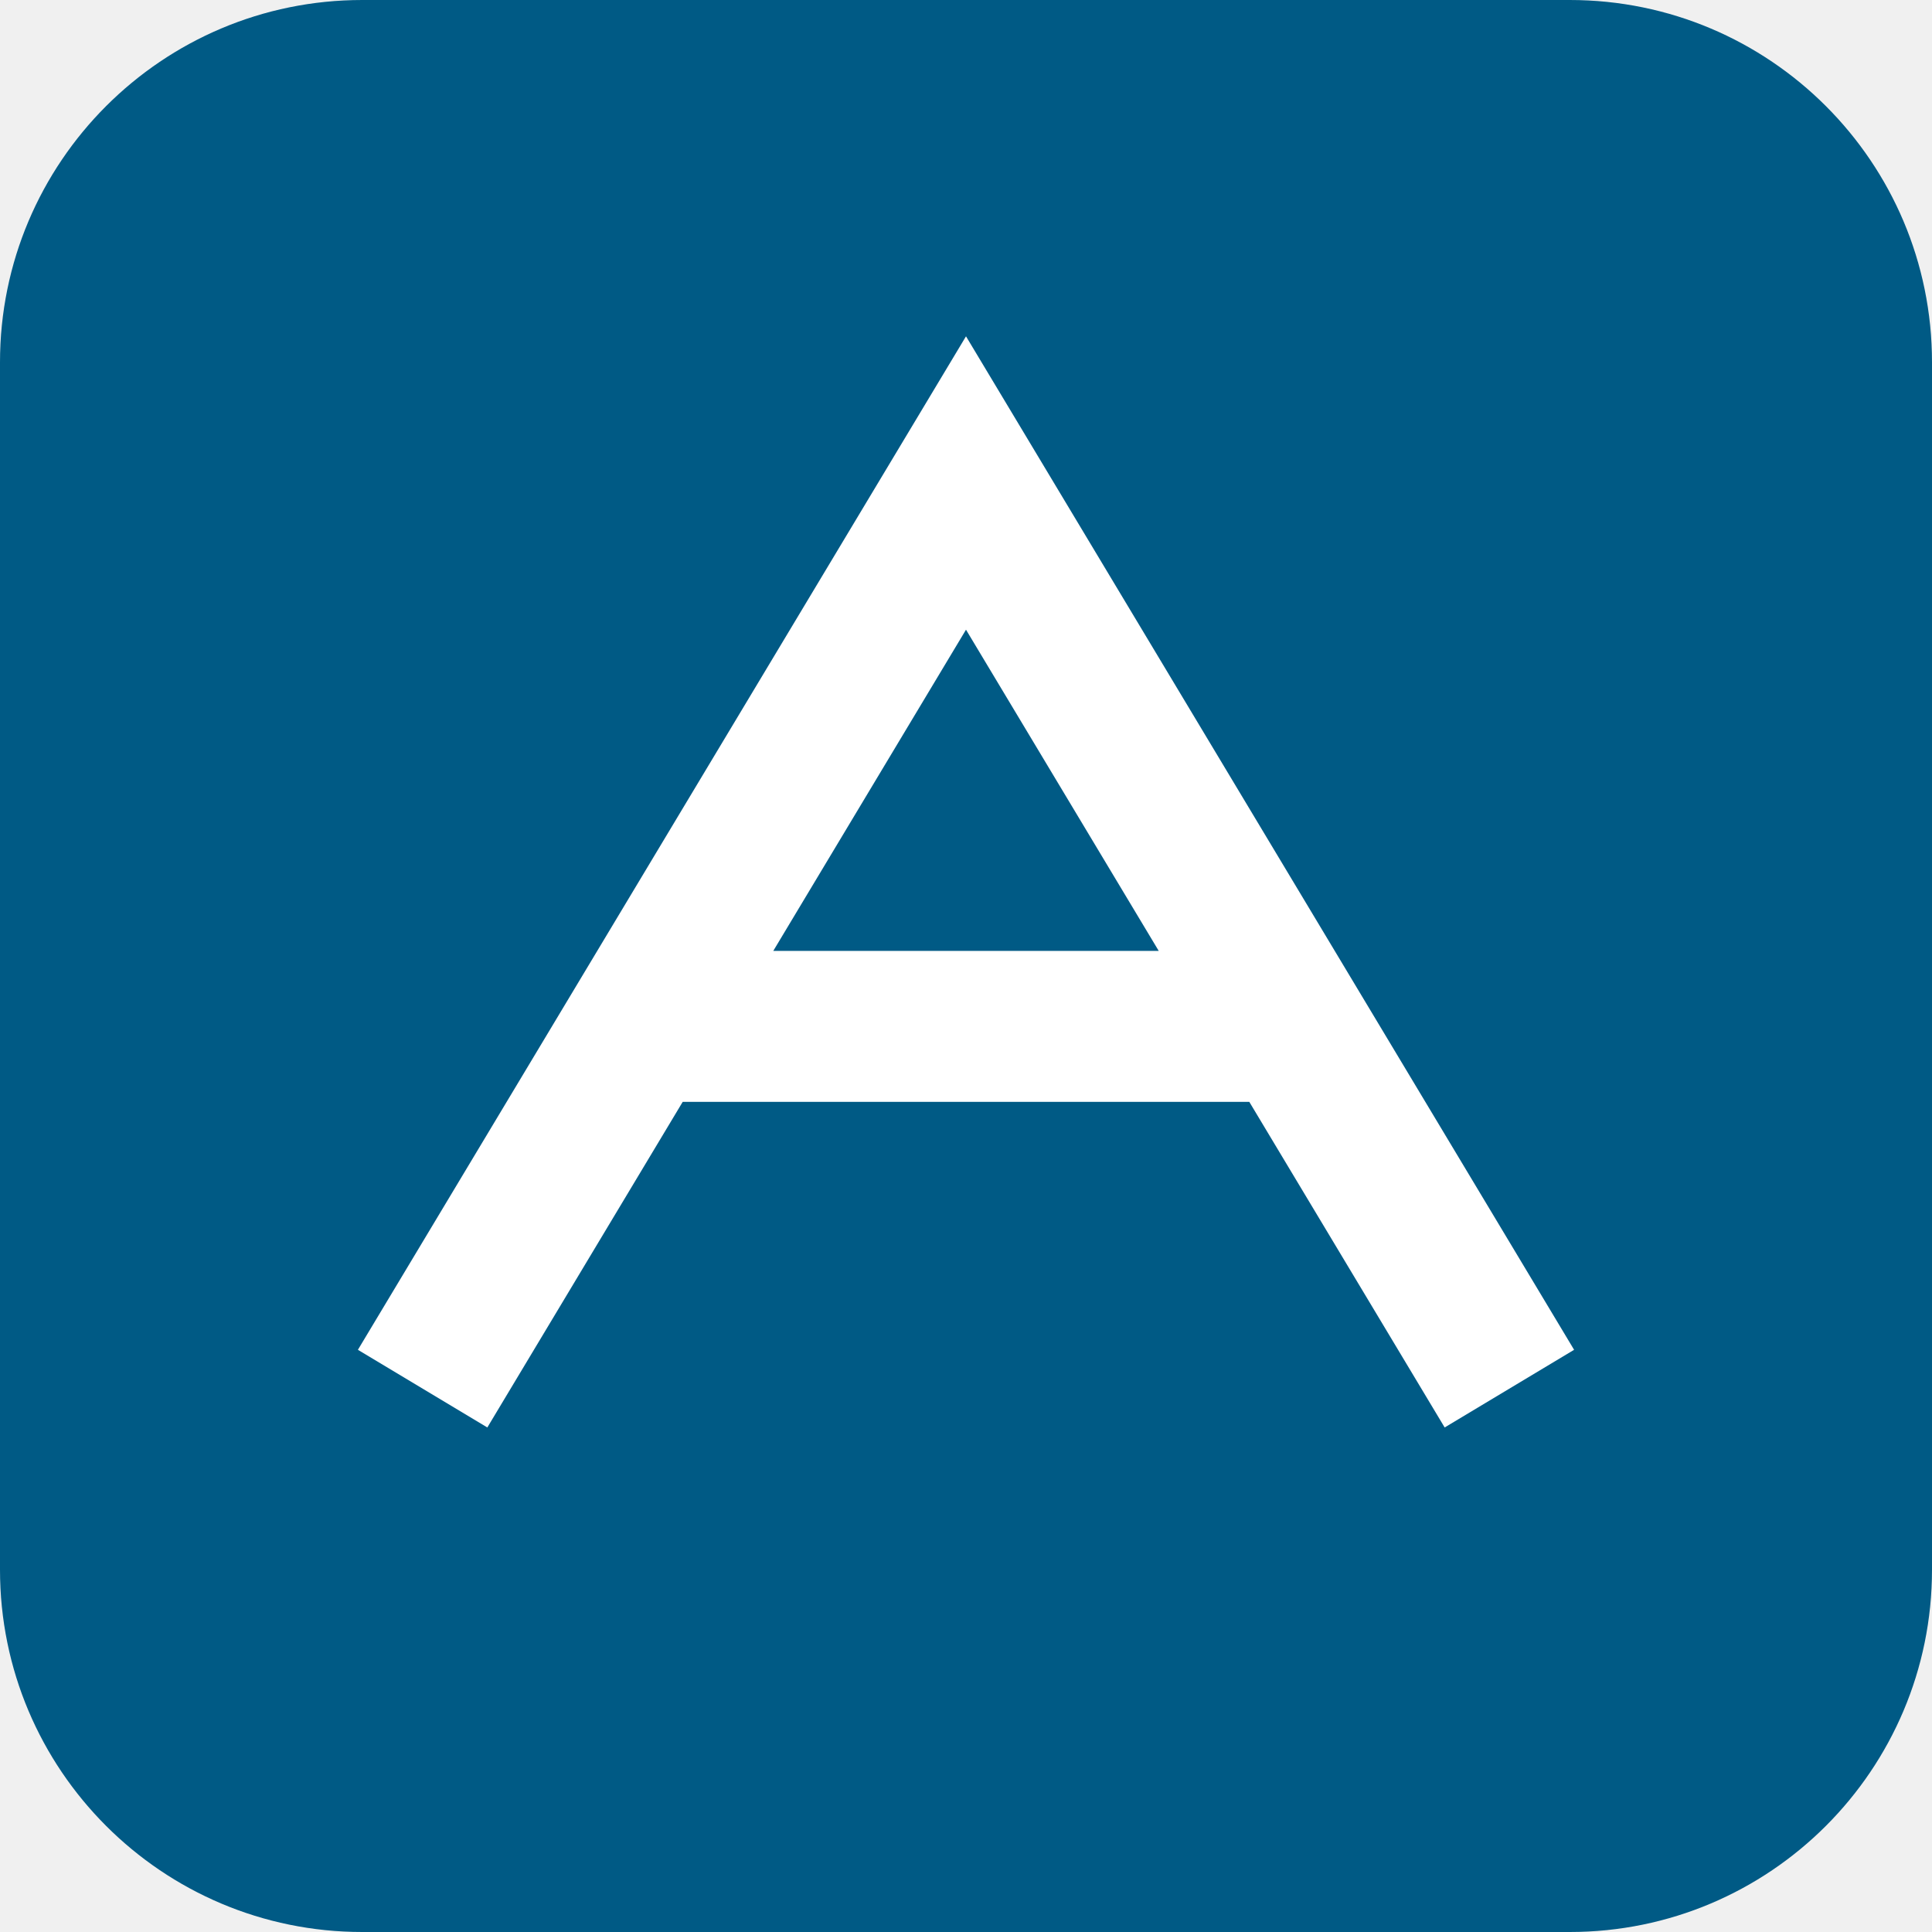
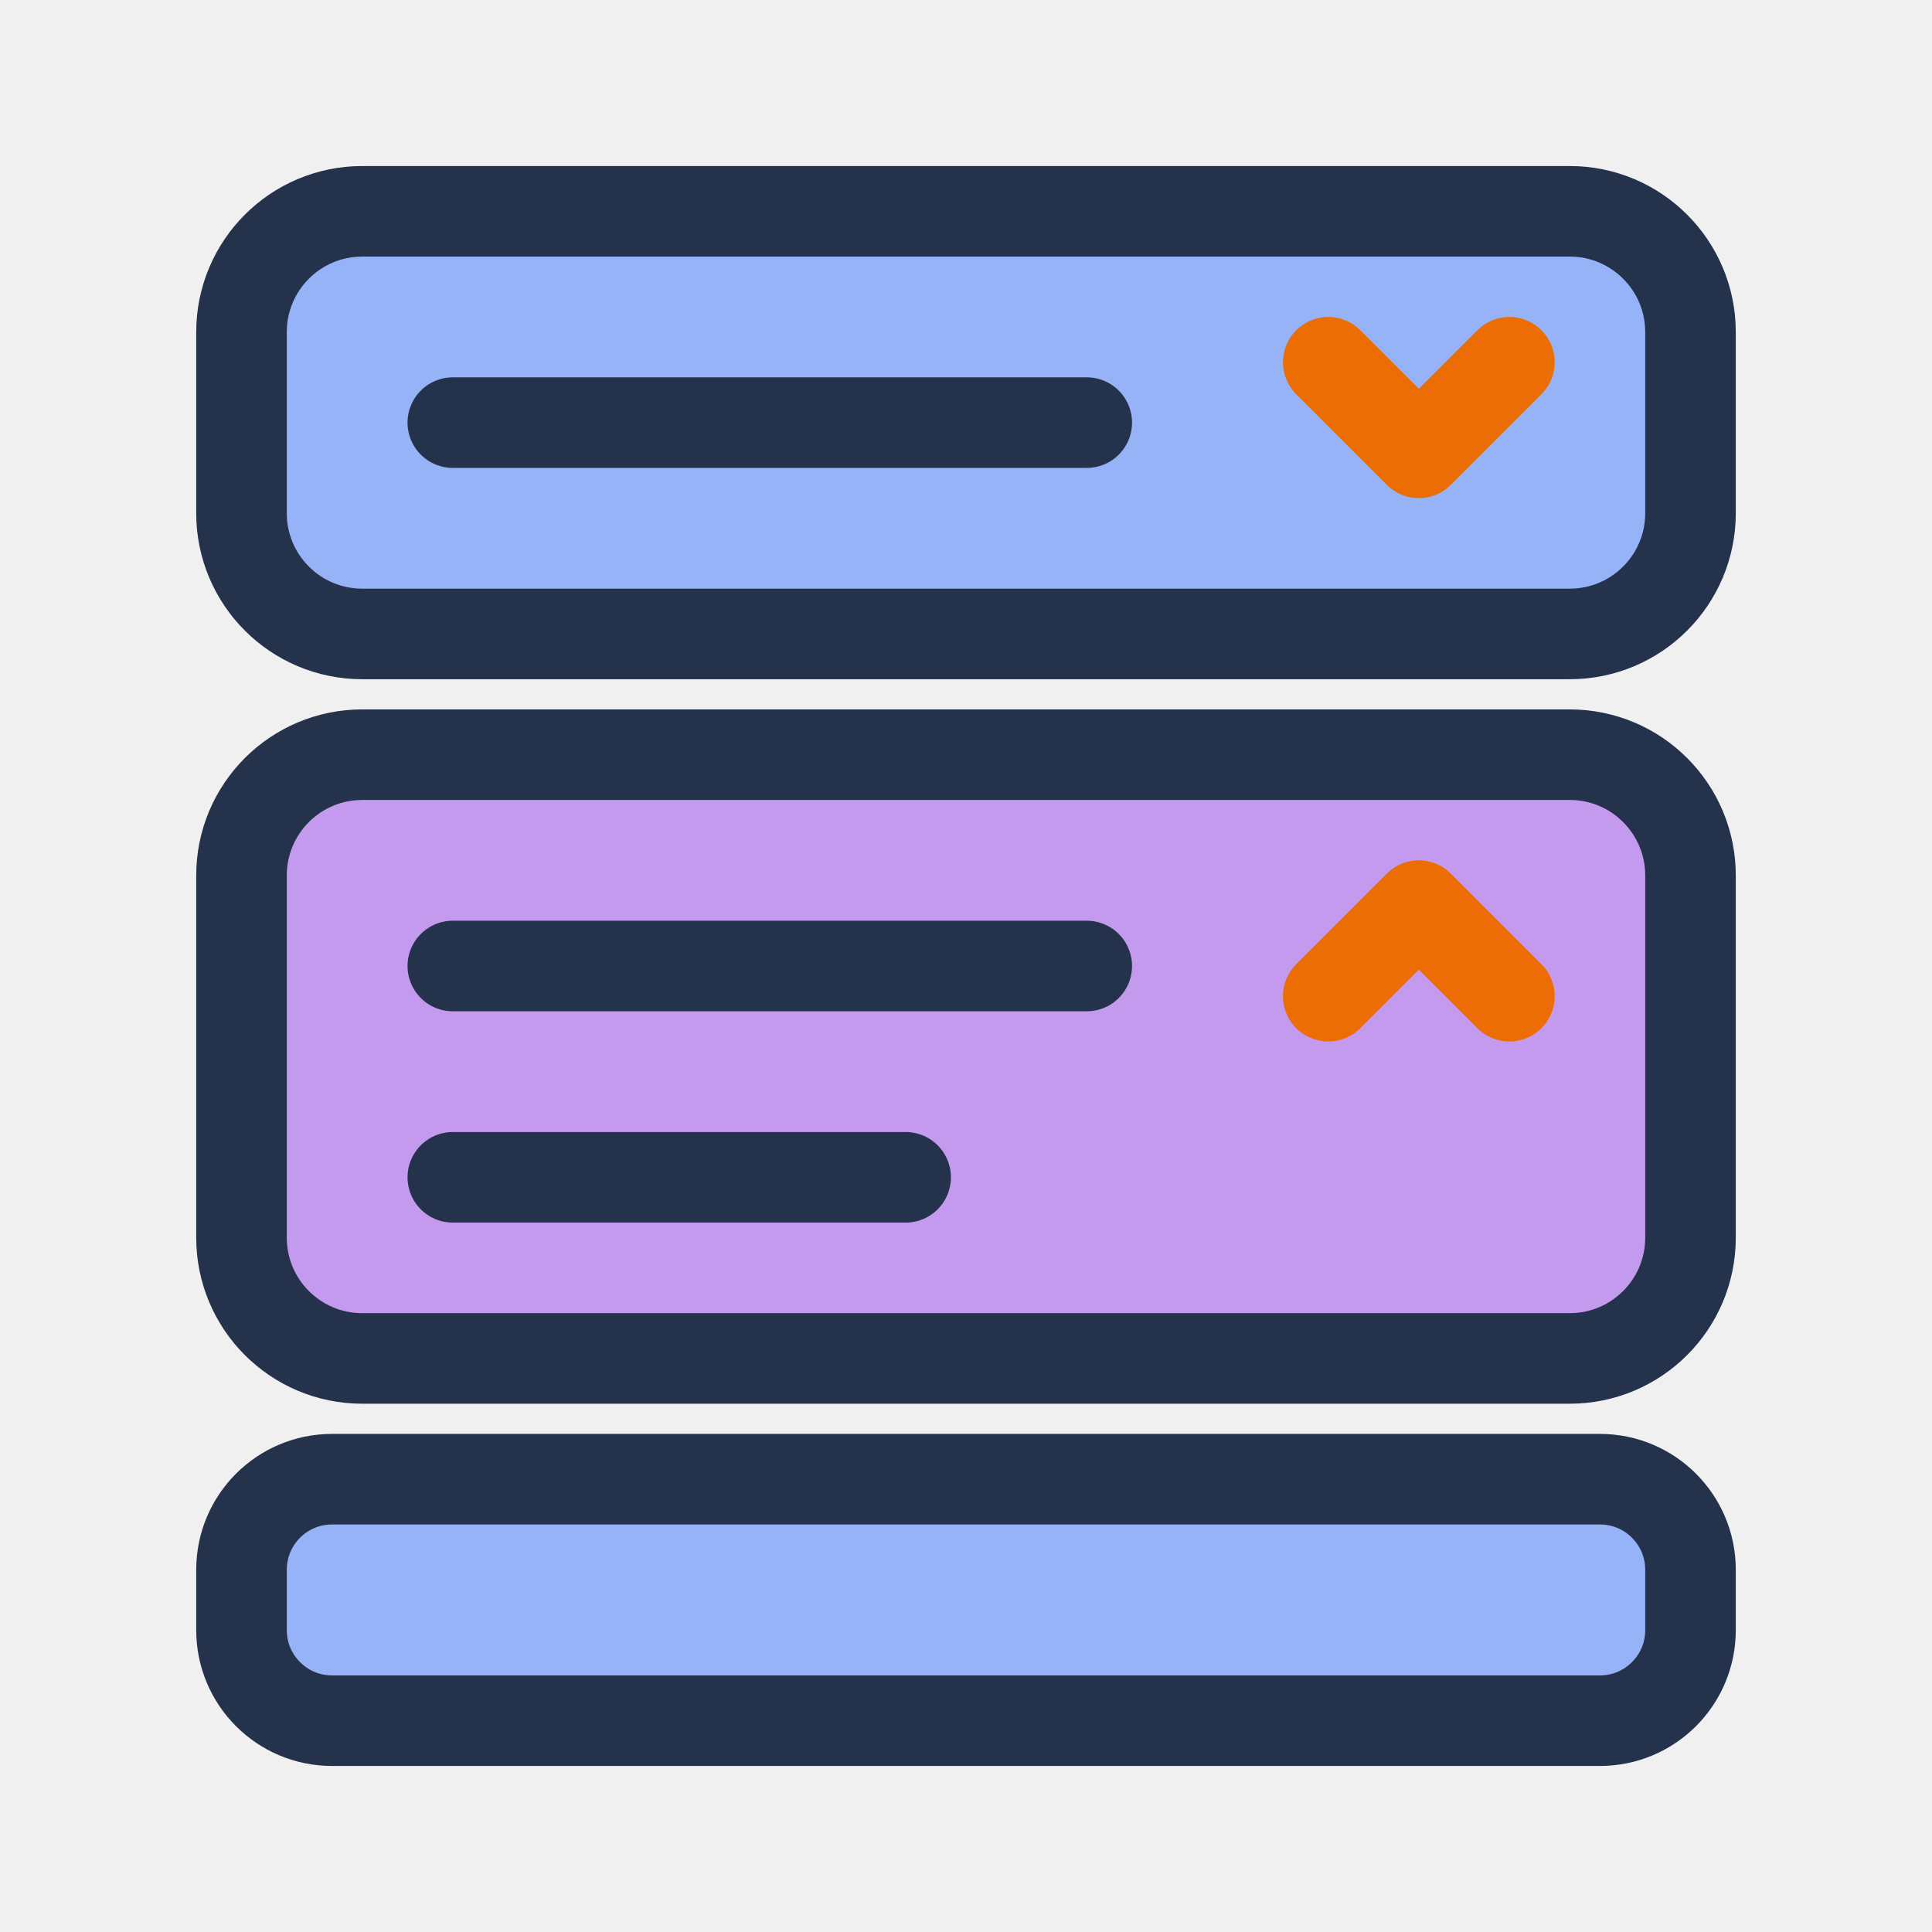
- <svg xmlns="http://www.w3.org/2000/svg" viewBox="0 0 64 64">
-   <rect width="64" height="64" rx="12" fill="#005a85" />
-   <path d="m14 46 18-30 18 30M21 34h22" fill="none" stroke="white" stroke-width="5" />
+ <svg xmlns="http://www.w3.org/2000/svg" width="64" height="64" viewBox="0 0 64 64">
+   <g fill="none" stroke="#25324b" stroke-width="3" stroke-linecap="round" stroke-linejoin="round">
+     <rect x="8" y="7" width="48" height="14" rx="4" fill="#96b3f8" />
+     <rect x="8" y="25" width="48" height="20" rx="4" fill="#c49aef" />
+     <rect x="8" y="49" width="48" height="8" rx="3" fill="#96b3f8" />
+     <path d="M15 14h21M15 32h21M15 39h15" fill="none" />
+     <path d="m44 12 3 3 3-3m-6 21 3-3 3 3" fill="none" stroke="#ed6d05" stroke-width="3" />
+   </g>
</svg>
